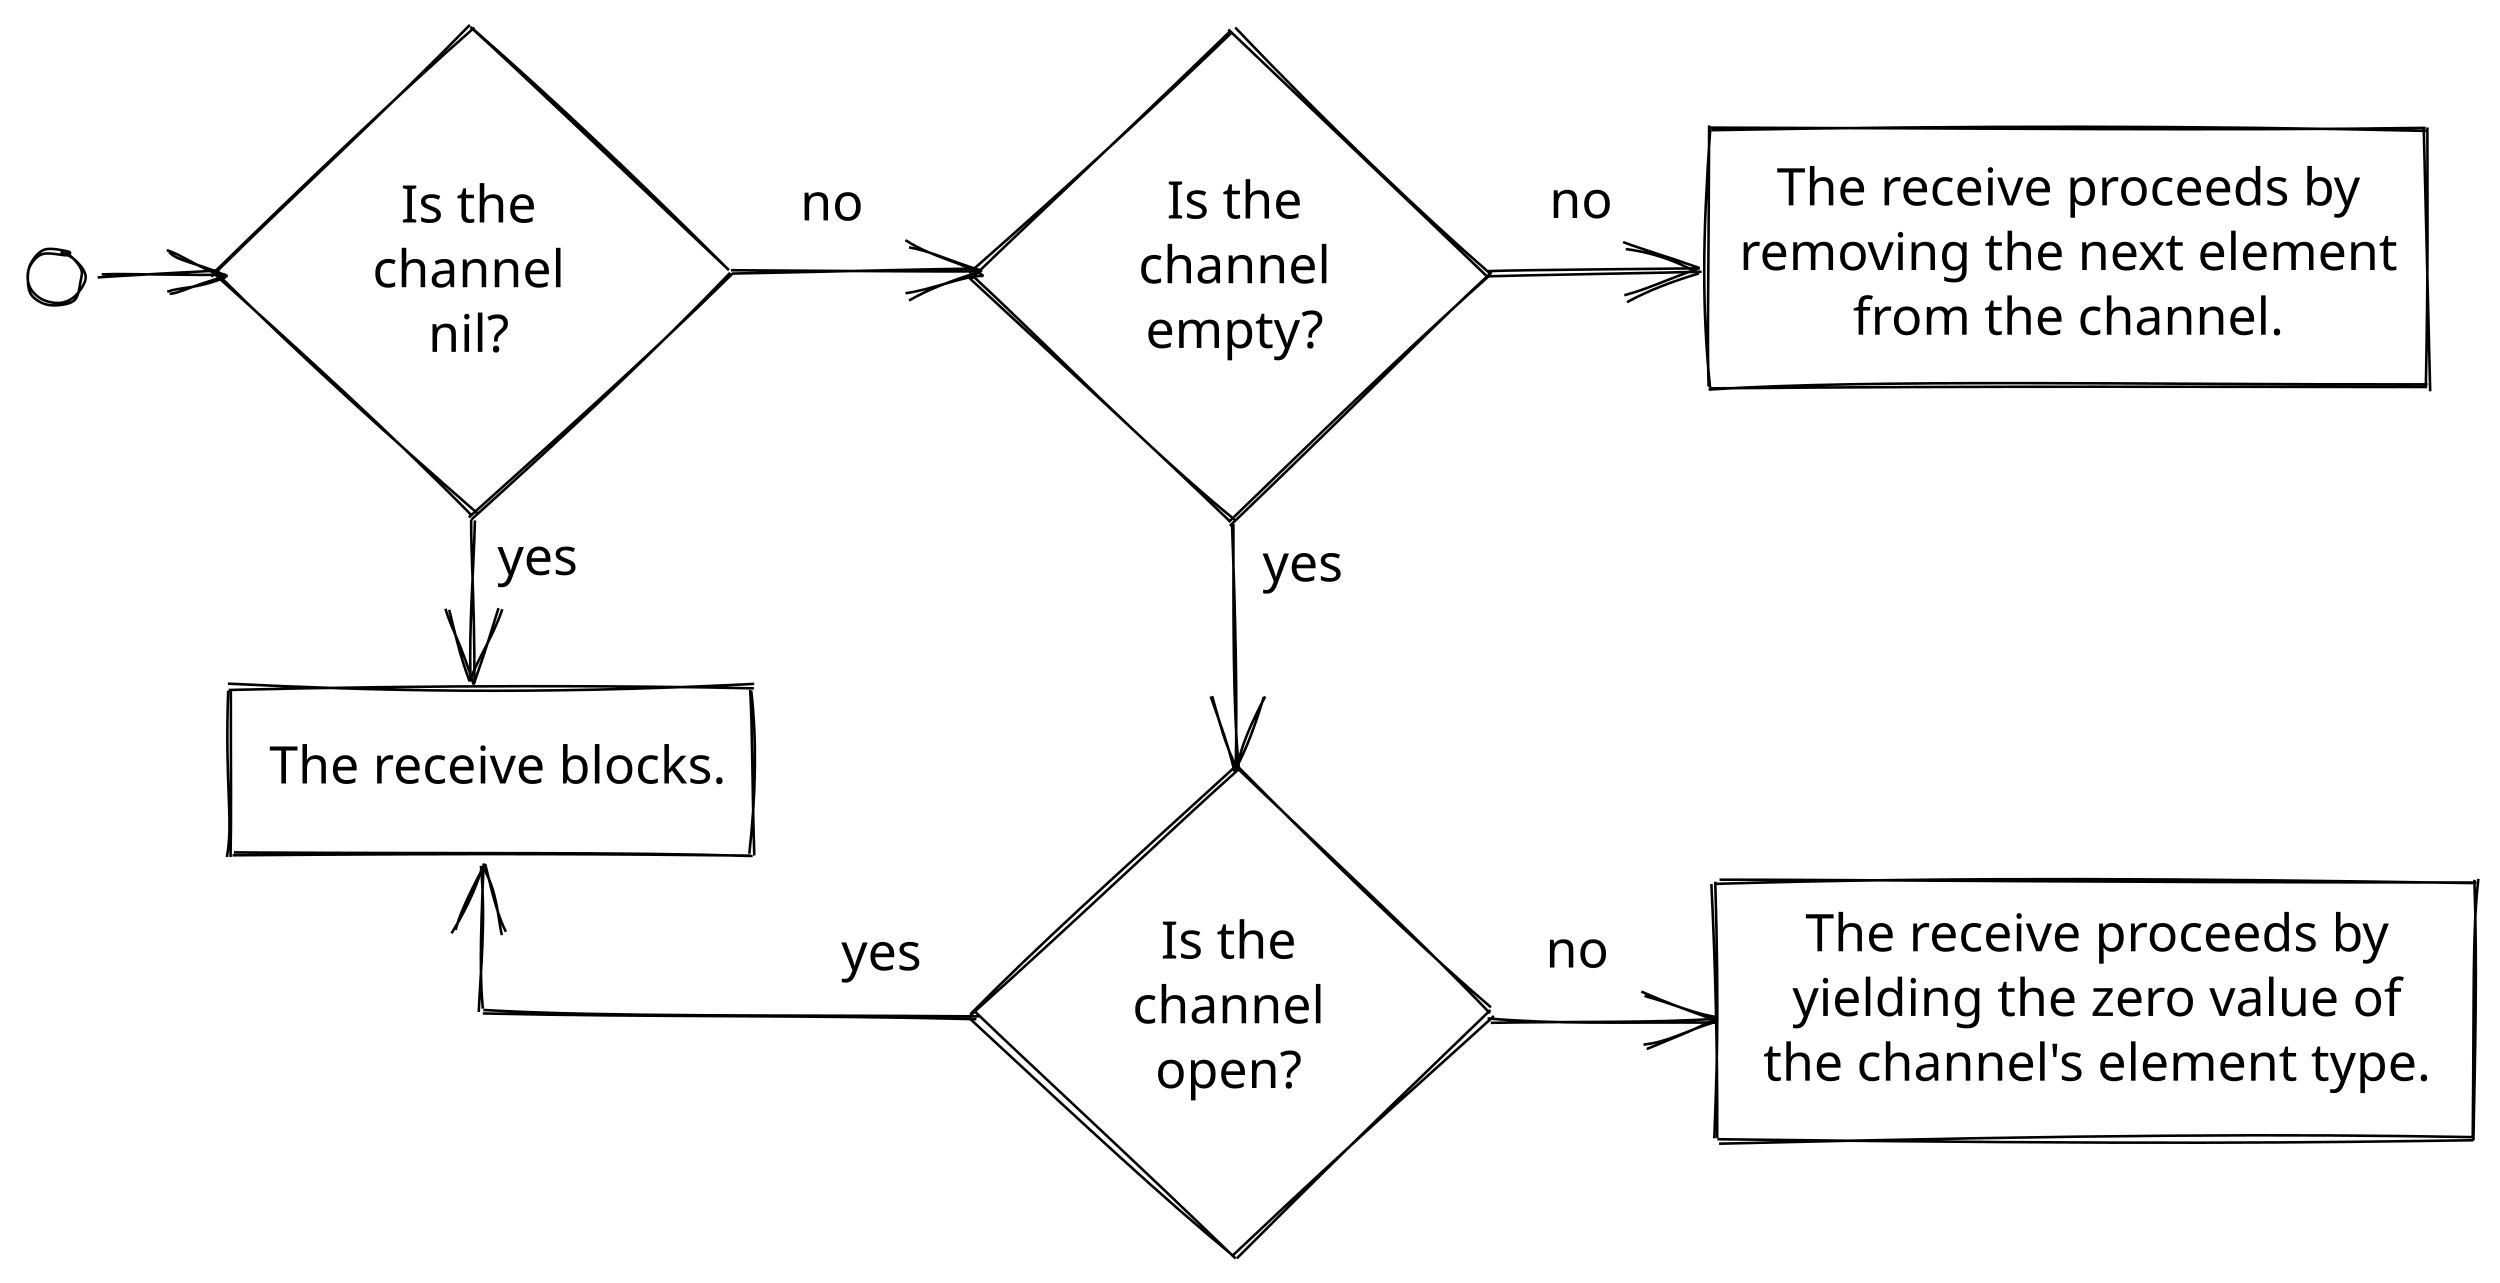
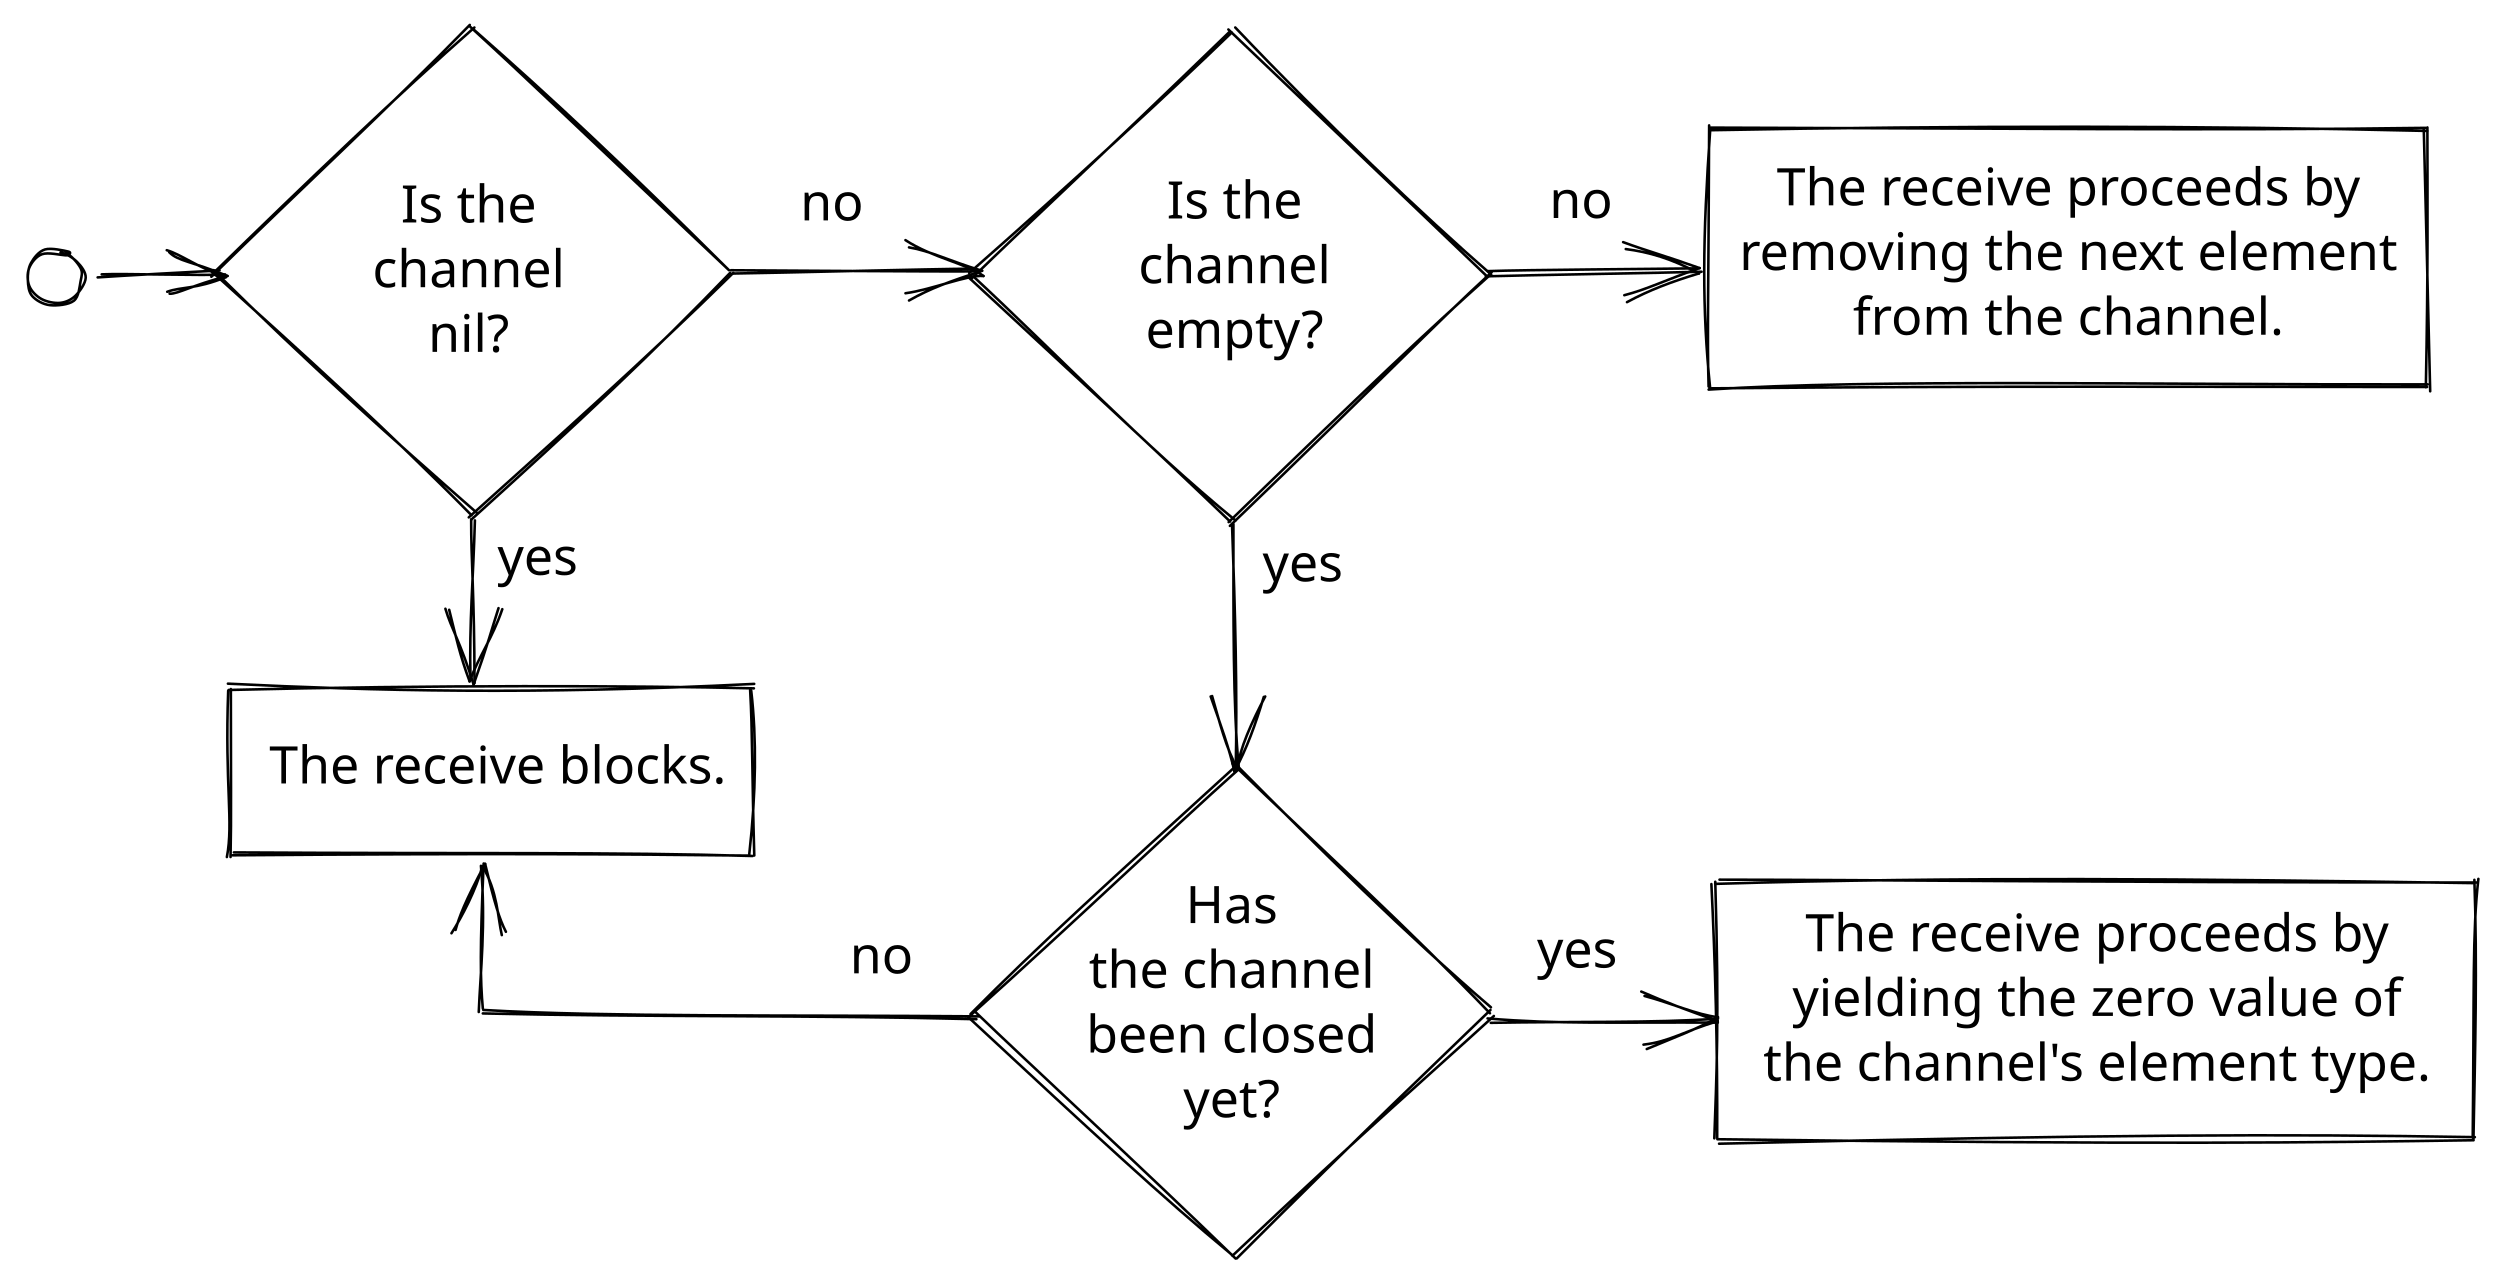
<svg xmlns="http://www.w3.org/2000/svg" version="1.1" viewBox="0 0 965.808 495.637" width="1931.617" height="991.273">
  <defs>
    <style>
      @font-face {
        font-family: "Virgil";
        src: url("https://excalidraw.com/Virgil.woff2");
      }
      @font-face {
        font-family: "Cascadia";
        src: url("https://excalidraw.com/Cascadia.woff2");
      }
    </style>
  </defs>
-   <g transform="translate(81.61981 10) rotate(0 100.1521 94.87807)">
-     <path d="M101.543 1.564 C132.098 28.414, 159.12 53.727, 199.861 94.242 M100.101 0.406 C121.373 19.776, 140.592 38.321, 199.998 94.382 M201.665 95.428 C167.79 128.835, 131.147 161.37, 99.477 189.879 M200.467 95.39 C171.635 125.352, 140.394 154.689, 100.54 190.663 M102.663 188.173 C70.316 159.873, 37.244 130.29, 0.843 94.359 M100.567 189.083 C68.894 156.884, 35.252 126.499, 0.358 95.05 M0.016 96.924 C33.493 63.942, 68.94 31.361, 99.874 -0.369 M0.478 95.838 C36.231 60.919, 73.146 25.614, 101.641 0.633" stroke="#000000" stroke-width="1" fill="none" />
+   <g stroke-linecap="round" transform="translate(81.61981 10) rotate(0 100.1521 94.87807)">
+     <path d="M101.54 1.56 C132.1 28.41, 159.12 53.73, 199.86 94.24 M100.1 0.41 C121.37 19.78, 140.59 38.32, 200 94.38 M201.66 95.43 C167.79 128.83, 131.15 161.37, 99.48 189.88 M200.47 95.39 C171.64 125.35, 140.39 154.69, 100.54 190.66 M102.66 188.17 C70.32 159.87, 37.24 130.29, 0.84 94.36 M100.57 189.08 C68.89 156.88, 35.25 126.5, 0.36 95.05 M0.02 96.92 C33.49 63.94, 68.94 31.36, 99.87 -0.37 M0.48 95.84 C36.23 60.92, 73.15 25.61, 101.64 0.63" stroke="#000000" stroke-width="1" fill="none" />
  </g>
-   <g transform="translate(374.4891 11.97105) rotate(0 100.1521 94.87807)">
-     <path d="M102.715 -1.352 C137.643 35.451, 175.47 71.367, 201.601 94.091 M100.064 -0.579 C132.868 30.783, 164.884 61.089, 200.226 95.034 M201.77 93.183 C178.335 114.668, 160.332 133.812, 100.648 191.189 M200.677 94.69 C177.11 115.783, 155.029 136.52, 100.167 189.74 M102.884 189.143 C66.75 159.579, 34.203 125.163, 1.644 94.909 M100.741 189.524 C71.994 161.784, 42.038 134.359, -0.031 95.417 M-0.076 93.513 C40.141 58.164, 76.857 24.269, 101.393 0.559 M0.513 95.974 C22.81 74.25, 46.925 52.195, 100.752 0.1" stroke="#000000" stroke-width="1" fill="none" />
+   <g stroke-linecap="round" transform="translate(374.4891 11.97105) rotate(0 100.1521 94.87807)">
+     <path d="M102.72 -1.35 C137.64 35.45, 175.47 71.37, 201.6 94.09 M100.06 -0.58 C132.87 30.78, 164.88 61.09, 200.23 95.03 M201.77 93.18 C178.34 114.67, 160.33 133.81, 100.65 191.19 M200.68 94.69 C177.11 115.78, 155.03 136.52, 100.17 189.74 M102.88 189.14 C66.75 159.58, 34.2 125.16, 1.64 94.91 M100.74 189.52 C71.99 161.78, 42.04 134.36, -0.03 95.42 M-0.08 93.51 C40.14 58.16, 76.86 24.27, 101.39 0.56 M0.51 95.97 C22.81 74.25, 46.93 52.2, 100.75 0.1" stroke="#000000" stroke-width="1" fill="none" />
  </g>
  <g transform="translate(147.0712 67.94543) rotate(0 34 37.5)">
    <text x="34" y="18" font-family="Virgil, Segoe UI Emoji" font-size="20px" fill="#000000" text-anchor="middle" style="white-space: pre;" direction="ltr">Is the</text>
    <text x="34" y="43" font-family="Virgil, Segoe UI Emoji" font-size="20px" fill="#000000" text-anchor="middle" style="white-space: pre;" direction="ltr">channel</text>
    <text x="34" y="68" font-family="Virgil, Segoe UI Emoji" font-size="20px" fill="#000000" text-anchor="middle" style="white-space: pre;" direction="ltr">nil?</text>
  </g>
  <g transform="translate(442.9484 66.40237) rotate(0 34 37.5)">
    <text x="34" y="18" font-family="Virgil, Segoe UI Emoji" font-size="20px" fill="#000000" text-anchor="middle" style="white-space: pre;" direction="ltr">Is the</text>
    <text x="34" y="43" font-family="Virgil, Segoe UI Emoji" font-size="20px" fill="#000000" text-anchor="middle" style="white-space: pre;" direction="ltr">channel</text>
    <text x="34" y="68" font-family="Virgil, Segoe UI Emoji" font-size="20px" fill="#000000" text-anchor="middle" style="white-space: pre;" direction="ltr">empty?</text>
  </g>
-   <g transform="translate(10 97.57709) rotate(0 11.31219 9.465012)">
-     <path d="M13.376 -0.05 C15.589 0.386, 18.148 1.967, 19.77 3.595 C21.393 5.223, 23.202 7.555, 23.113 9.718 C23.024 11.88, 20.872 14.952, 19.235 16.569 C17.598 18.187, 15.489 19.194, 13.291 19.423 C11.093 19.652, 8.042 19.028, 6.047 17.943 C4.051 16.858, 2.117 14.906, 1.319 12.912 C0.521 10.919, 0.436 8.032, 1.258 5.984 C2.08 3.937, 3.942 1.45, 6.25 0.627 C8.559 -0.196, 13.33 0.952, 15.109 1.044 C16.888 1.135, 16.944 1.009, 16.924 1.177 M15.276 0.067 C17.316 0.854, 20.085 4.044, 21.061 5.869 C22.038 7.695, 21.559 8.895, 21.137 11.021 C20.715 13.146, 20.507 17.074, 18.528 18.622 C16.549 20.171, 11.94 20.613, 9.261 20.311 C6.582 20.009, 3.869 18.416, 2.453 16.808 C1.037 15.2, 0.846 12.793, 0.765 10.664 C0.684 8.536, 0.869 6.014, 1.969 4.038 C3.07 2.061, 4.97 -0.457, 7.366 -1.196 C9.763 -1.935, 14.835 -0.754, 16.349 -0.397 C17.863 -0.04, 16.671 0.71, 16.451 0.947" stroke="#000000" stroke-width="1" fill="none" />
+   <g stroke-linecap="round" transform="translate(10 97.57709) rotate(0 11.31219 9.465012)">
+     <path d="M13.38 -0.05 C15.59 0.39, 18.15 1.97, 19.77 3.6 C21.39 5.22, 23.2 7.56, 23.11 9.72 C23.02 11.88, 20.87 14.95, 19.24 16.57 C17.6 18.19, 15.49 19.19, 13.29 19.42 C11.09 19.65, 8.04 19.03, 6.05 17.94 C4.05 16.86, 2.12 14.91, 1.32 12.91 C0.52 10.92, 0.44 8.03, 1.26 5.98 C2.08 3.94, 3.94 1.45, 6.25 0.63 C8.56 -0.2, 13.33 0.95, 15.11 1.04 C16.89 1.14, 16.94 1.01, 16.92 1.18 M15.28 0.07 C17.32 0.85, 20.08 4.04, 21.06 5.87 C22.04 7.7, 21.56 8.9, 21.14 11.02 C20.71 13.15, 20.51 17.07, 18.53 18.62 C16.55 20.17, 11.94 20.61, 9.26 20.31 C6.58 20.01, 3.87 18.42, 2.45 16.81 C1.04 15.2, 0.85 12.79, 0.76 10.66 C0.68 8.54, 0.87 6.01, 1.97 4.04 C3.07 2.06, 4.97 -0.46, 7.37 -1.2 C9.76 -1.93, 14.83 -0.75, 16.35 -0.4 C17.86 -0.04, 16.67 0.71, 16.45 0.95" stroke="#000000" stroke-width="1" fill="none" />
  </g>
-   <g>
+   <g stroke-linecap="round">
    <g transform="translate(38.91217 107.4262) rotate(0 23.45174 -1.598838)">
-       <path d="M-1.193 -0.26 C6.605 -0.828, 38.08 -2.567, 45.893 -2.938 M0.382 -1.442 C8.626 -1.844, 40.167 -0.86, 48.097 -1.38" stroke="#000000" stroke-width="1" fill="none" />
+       <path d="M-1.19 -0.26 C6.61 -0.83, 38.08 -2.57, 45.89 -2.94 M0.38 -1.44 C8.63 -1.84, 40.17 -0.86, 48.1 -1.38" stroke="#000000" stroke-width="1" fill="none" />
    </g>
    <g transform="translate(38.91217 107.4262) rotate(0 23.45174 -1.598838)">
-       <path d="M25.695 5.288 C31.107 3.292, 36.814 4.386, 48.297 -0.337 M26.621 6.055 C29.873 6.163, 35.278 2.767, 48.977 -0.812" stroke="#000000" stroke-width="1" fill="none" />
+       <path d="M25.69 5.29 C31.11 3.29, 36.81 4.39, 48.3 -0.34 M26.62 6.05 C29.87 6.16, 35.28 2.77, 48.98 -0.81" stroke="#000000" stroke-width="1" fill="none" />
    </g>
    <g transform="translate(38.91217 107.4262) rotate(0 23.45174 -1.598838)">
-       <path d="M25.511 -10.771 C31.028 -9.148, 36.775 -4.436, 48.297 -0.337 M26.437 -10.004 C29.874 -6.478, 35.319 -6.458, 48.977 -0.812" stroke="#000000" stroke-width="1" fill="none" />
+       <path d="M25.51 -10.77 C31.03 -9.15, 36.78 -4.44, 48.3 -0.34 M26.44 -10 C29.87 -6.48, 35.32 -6.46, 48.98 -0.81" stroke="#000000" stroke-width="1" fill="none" />
    </g>
  </g>
-   <g>
+   <g stroke-linecap="round">
    <g transform="translate(282.0575 106.0906) rotate(0 48.49195 -1.364354)">
-       <path d="M1.179 -0.424 C16.734 -0.612, 78.653 -2.229, 94.499 -2.304 M0.339 -1.693 C16.148 -1.656, 80.726 -1.056, 96.645 -1.269" stroke="#000000" stroke-width="1" fill="none" />
+       <path d="M1.18 -0.42 C16.73 -0.61, 78.65 -2.23, 94.5 -2.3 M0.34 -1.69 C16.15 -1.66, 80.73 -1.06, 96.64 -1.27" stroke="#000000" stroke-width="1" fill="none" />
    </g>
    <g transform="translate(282.0575 106.0906) rotate(0 48.49195 -1.364354)">
-       <path d="M67.75 7.204 C78.177 5.775, 91.771 -0.018, 97.876 0.538 M69.119 9.999 C77.555 5.224, 84.518 2.79, 97.347 -1.485" stroke="#000000" stroke-width="1" fill="none" />
+       <path d="M67.75 7.2 C78.18 5.78, 91.77 -0.02, 97.88 0.54 M69.12 10 C77.55 5.22, 84.52 2.79, 97.35 -1.48" stroke="#000000" stroke-width="1" fill="none" />
    </g>
    <g transform="translate(282.0575 106.0906) rotate(0 48.49195 -1.364354)">
-       <path d="M67.743 -13.317 C77.97 -6.584, 91.567 -4.215, 97.876 0.538 M69.112 -10.523 C77.441 -9.122, 84.407 -5.383, 97.347 -1.485" stroke="#000000" stroke-width="1" fill="none" />
+       <path d="M67.74 -13.32 C77.97 -6.58, 91.57 -4.21, 97.88 0.54 M69.11 -10.52 C77.44 -9.12, 84.41 -5.38, 97.35 -1.48" stroke="#000000" stroke-width="1" fill="none" />
    </g>
  </g>
  <g transform="translate(97.81494 284.6649) rotate(0 94.5 12.5)">
    <text x="94.5" y="18" font-family="Virgil, Segoe UI Emoji" font-size="20px" fill="#000000" text-anchor="middle" style="white-space: pre;" direction="ltr">The receive blocks.</text>
  </g>
-   <g transform="translate(89.16544 265.7028) rotate(0 100.6319 32.54321)">
-     <path d="M-1.124 -1.588 C55.891 1.185, 115.622 2.828, 202.205 -1.499 M-0.848 0.855 C77.476 -1.116, 156.828 -0.867, 202.079 0.231 M201.053 1.16 C203.197 19.751, 202.931 40.638, 200.309 64.093 M200.635 0.852 C201.557 17.079, 201.31 33.009, 202.229 64.802 M201.585 64.993 C148.76 63.35, 93.825 64.176, 1.203 63.603 M200.627 64.837 C150.428 64.28, 100.529 63.943, 0.68 64.717 M-1.517 65.391 C1.082 51.911, -2.364 37.874, -1.01 1.134 M-0.098 65.379 C0.25 49.683, -0.005 34.584, 0.015 0.494" stroke="#000000" stroke-width="1" fill="none" />
+   <g stroke-linecap="round" transform="translate(89.16544 265.7028) rotate(0 100.6319 32.54321)">
+     <path d="M-1.12 -1.59 C55.89 1.18, 115.62 2.83, 202.2 -1.5 M-0.85 0.85 C77.48 -1.12, 156.83 -0.87, 202.08 0.23 M201.05 1.16 C203.2 19.75, 202.93 40.64, 200.31 64.09 M200.63 0.85 C201.56 17.08, 201.31 33.01, 202.23 64.8 M201.58 64.99 C148.76 63.35, 93.82 64.18, 1.2 63.6 M200.63 64.84 C150.43 64.28, 100.53 63.94, 0.68 64.72 M-1.52 65.39 C1.08 51.91, -2.36 37.87, -1.01 1.13 M-0.1 65.38 C0.25 49.68, 0 34.58, 0.02 0.49" stroke="#000000" stroke-width="1" fill="none" />
  </g>
  <g transform="translate(311.3696 67.1449) rotate(0 10 12.5)">
    <text x="10" y="18" font-family="Virgil, Segoe UI Emoji" font-size="20px" fill="#000000" text-anchor="middle" style="white-space: pre;" direction="ltr">no</text>
  </g>
  <g transform="translate(192.2097 204.0656) rotate(0 15.5 12.5)">
    <text x="15.5" y="18" font-family="Virgil, Segoe UI Emoji" font-size="20px" fill="#000000" text-anchor="middle" style="white-space: pre;" direction="ltr">yes</text>
  </g>
-   <g transform="translate(660.188 49.38673) rotate(0 138.3883 49.94568)">
-     <path d="M1.026 0.915 C97.576 -0.927, 192.32 -0.884, 277.649 1.203 M0.45 -0.089 C101.266 0.172, 202.576 1.128, 276.894 0.01 M276.161 0.004 C276.672 19.219, 277.157 41.778, 278.652 101.777 M277.568 -0.153 C277.596 27.94, 277.872 54.859, 276.966 100.25 M277.647 99.101 C171.041 99.305, 62.403 96.954, -0.109 101.118 M277.45 100.123 C195.233 100.135, 112.824 99.644, 0.225 100.644 M0.458 100.35 C-2.639 70.295, -2.493 42.794, 0.517 0.553 M-0.117 99.933 C-0.708 80.771, -0.086 60.394, 0.09 -0.947" stroke="#000000" stroke-width="1" fill="none" />
+   <g stroke-linecap="round" transform="translate(660.188 49.38673) rotate(0 138.3883 49.94568)">
+     <path d="M1.03 0.91 C97.58 -0.93, 192.32 -0.88, 277.65 1.2 M0.45 -0.09 C101.27 0.17, 202.58 1.13, 276.89 0.01 M276.16 0 C276.67 19.22, 277.16 41.78, 278.65 101.78 M277.57 -0.15 C277.6 27.94, 277.87 54.86, 276.97 100.25 M277.65 99.1 C171.04 99.3, 62.4 96.95, -0.11 101.12 M277.45 100.12 C195.23 100.13, 112.82 99.64, 0.22 100.64 M0.46 100.35 C-2.64 70.3, -2.49 42.79, 0.52 0.55 M-0.12 99.93 C-0.71 80.77, -0.09 60.39, 0.09 -0.95" stroke="#000000" stroke-width="1" fill="none" />
  </g>
  <g transform="translate(671.5823 61.31911) rotate(0 127.5 37.5)">
    <text x="127.5" y="18" font-family="Virgil, Segoe UI Emoji" font-size="20px" fill="#000000" text-anchor="middle" style="white-space: pre;" direction="ltr">The receive proceeds by</text>
    <text x="127.5" y="43" font-family="Virgil, Segoe UI Emoji" font-size="20px" fill="#000000" text-anchor="middle" style="white-space: pre;" direction="ltr">removing the next element</text>
    <text x="127.5" y="68" font-family="Virgil, Segoe UI Emoji" font-size="20px" fill="#000000" text-anchor="middle" style="white-space: pre;" direction="ltr">from the channel.</text>
  </g>
  <g transform="translate(487.7841 206.5562) rotate(0 15.5 12.5)">
    <text x="15.5" y="18" font-family="Virgil, Segoe UI Emoji" font-size="20px" fill="#000000" text-anchor="middle" style="white-space: pre;" direction="ltr">yes</text>
  </g>
  <g transform="translate(600.7687 66.22621) rotate(0 10 12.5)">
    <text x="10" y="18" font-family="Virgil, Segoe UI Emoji" font-size="20px" fill="#000000" text-anchor="middle" style="white-space: pre;" direction="ltr">no</text>
  </g>
-   <g>
+   <g stroke-linecap="round">
    <g transform="translate(475.5913 203.2771) rotate(0 1.697556 46.94693)">
-       <path d="M0.915 -0.793 C0.923 34.032, 0.675 70.495, 3.026 93.622 M0.37 -0.624 C1.601 32.568, 2.46 64.791, 1.782 94.687" stroke="#000000" stroke-width="1" fill="none" />
+       <path d="M0.91 -0.79 C0.92 34.03, 0.68 70.49, 3.03 93.62 M0.37 -0.62 C1.6 32.57, 2.46 64.79, 1.78 94.69" stroke="#000000" stroke-width="1" fill="none" />
    </g>
    <g transform="translate(475.5913 203.2771) rotate(0 1.697556 46.94693)">
-       <path d="M-7.331 65.619 C-4.566 75.114, -1.86 86.3, 2.534 93.667 M-7.876 65.789 C-4.082 76.5, -0.591 86.201, 1.291 94.733" stroke="#000000" stroke-width="1" fill="none" />
+       <path d="M-7.33 65.62 C-4.57 75.11, -1.86 86.3, 2.53 93.67 M-7.88 65.79 C-4.08 76.5, -0.59 86.2, 1.29 94.73" stroke="#000000" stroke-width="1" fill="none" />
    </g>
    <g transform="translate(475.5913 203.2771) rotate(0 1.697556 46.94693)">
-       <path d="M13.19 65.789 C8.139 75.361, 3.029 86.482, 2.534 93.667 M12.644 65.958 C9.475 76.504, 6.002 86.148, 1.291 94.733" stroke="#000000" stroke-width="1" fill="none" />
+       <path d="M13.19 65.79 C8.14 75.36, 3.03 86.48, 2.53 93.67 M12.64 65.96 C9.47 76.5, 6 86.15, 1.29 94.73" stroke="#000000" stroke-width="1" fill="none" />
    </g>
  </g>
-   <g transform="translate(375.8443 295.8804) rotate(0 100.1521 94.87807)">
-     <path d="M101.975 -0.145 C133.289 31.427, 168.137 65.831, 200.137 93.268 M100.294 -0.894 C134.689 32.252, 169.7 64.114, 199.762 95.57 M201.273 96.623 C177.402 118.474, 153.009 139.369, 100.259 189.258 M199.946 94.311 C177.001 116.554, 154.088 138.107, 101.944 190.281 M100.009 188.817 C72.911 166.376, 47.653 142.937, -1.919 96.937 M101.501 190.33 C62.587 152.539, 22.176 115.52, 0.66 94.771 M-1.42 96.833 C41.003 58.836, 77.471 23.785, 102.31 1.647 M-0.892 95.852 C25.219 69.456, 52.482 44.808, 101.233 0.403" stroke="#000000" stroke-width="1" fill="none" />
+   <g stroke-linecap="round" transform="translate(375.8443 295.8804) rotate(0 100.1521 94.87807)">
+     <path d="M101.98 -0.15 C133.29 31.43, 168.14 65.83, 200.14 93.27 M100.29 -0.89 C134.69 32.25, 169.7 64.11, 199.76 95.57 M201.27 96.62 C177.4 118.47, 153.01 139.37, 100.26 189.26 M199.95 94.31 C177 116.55, 154.09 138.11, 101.94 190.28 M100.01 188.82 C72.91 166.38, 47.65 142.94, -1.92 96.94 M101.5 190.33 C62.59 152.54, 22.18 115.52, 0.66 94.77 M-1.42 96.83 C41 58.84, 77.47 23.78, 102.31 1.65 M-0.89 95.85 C25.22 69.46, 52.48 44.81, 101.23 0.4" stroke="#000000" stroke-width="1" fill="none" />
  </g>
-   <g>
+   <g stroke-linecap="round">
    <g transform="translate(377.0912 393.105) rotate(0 -94.70653 -1.147958)">
-       <path d="M1.156 -0.459 C-72.649 -1.076, -142.641 -0.136, -190.387 -2.936 M0.113 0.64 C-63.633 -1.021, -126.252 -0.072, -190.569 -1.592" stroke="#000000" stroke-width="1" fill="none" />
+       <path d="M1.16 -0.46 C-72.65 -1.08, -142.64 -0.14, -190.39 -2.94 M0.11 0.64 C-63.63 -1.02, -126.25 -0.07, -190.57 -1.59" stroke="#000000" stroke-width="1" fill="none" />
    </g>
  </g>
-   <g>
+   <g stroke-linecap="round">
    <g transform="translate(186.6828 390.3834) rotate(0 -0.7837898 -28.10128)">
-       <path d="M-1.731 0.576 C-1.143 -14.46, 1.14 -33.668, -0.89 -55.888 M-0.152 -0.713 C-1.163 -11.816, -1.288 -23.766, 0.164 -56.778" stroke="#000000" stroke-width="1" fill="none" />
+       <path d="M-1.73 0.58 C-1.14 -14.46, 1.14 -33.67, -0.89 -55.89 M-0.15 -0.71 C-1.16 -11.82, -1.29 -23.77, 0.16 -56.78" stroke="#000000" stroke-width="1" fill="none" />
    </g>
    <g transform="translate(186.6828 390.3834) rotate(0 -0.7837898 -28.10128)">
-       <path d="M7.18 -29.126 C5.663 -35.529, 5.554 -46.179, -0.32 -55.759 M8.76 -30.415 C6.201 -35.45, 4.39 -41.366, 0.734 -56.649" stroke="#000000" stroke-width="1" fill="none" />
+       <path d="M7.18 -29.13 C5.66 -35.53, 5.55 -46.18, -0.32 -55.76 M8.76 -30.41 C6.2 -35.45, 4.39 -41.37, 0.73 -56.65" stroke="#000000" stroke-width="1" fill="none" />
    </g>
    <g transform="translate(186.6828 390.3834) rotate(0 -0.7837898 -28.10128)">
-       <path d="M-12.271 -29.838 C-8.2 -36.209, -2.73 -46.655, -0.32 -55.759 M-10.691 -31.127 C-9.313 -36.097, -7.189 -41.869, 0.734 -56.649" stroke="#000000" stroke-width="1" fill="none" />
+       <path d="M-12.27 -29.84 C-8.2 -36.21, -2.73 -46.66, -0.32 -55.76 M-10.69 -31.13 C-9.31 -36.1, -7.19 -41.87, 0.73 -56.65" stroke="#000000" stroke-width="1" fill="none" />
    </g>
  </g>
-   <g transform="translate(440.654 352.3157) rotate(0 34 37.5)">
-     <text x="34" y="18" font-family="Virgil, Segoe UI Emoji" font-size="20px" fill="#000000" text-anchor="middle" style="white-space: pre;" direction="ltr">Is the</text>
-     <text x="34" y="43" font-family="Virgil, Segoe UI Emoji" font-size="20px" fill="#000000" text-anchor="middle" style="white-space: pre;" direction="ltr">channel</text>
-     <text x="34" y="68" font-family="Virgil, Segoe UI Emoji" font-size="20px" fill="#000000" text-anchor="middle" style="white-space: pre;" direction="ltr">open?</text>
+   <g transform="translate(420.8349 338.6135) rotate(0 55 50)">
+     <text x="55" y="18" font-family="Virgil, Segoe UI Emoji" font-size="20px" fill="#000000" text-anchor="middle" style="white-space: pre;" direction="ltr">Has</text>
+     <text x="55" y="43" font-family="Virgil, Segoe UI Emoji" font-size="20px" fill="#000000" text-anchor="middle" style="white-space: pre;" direction="ltr">the channel</text>
+     <text x="55" y="68" font-family="Virgil, Segoe UI Emoji" font-size="20px" fill="#000000" text-anchor="middle" style="white-space: pre;" direction="ltr">been closed</text>
+     <text x="55" y="93" font-family="Virgil, Segoe UI Emoji" font-size="20px" fill="#000000" text-anchor="middle" style="white-space: pre;" direction="ltr">yet?</text>
  </g>
-   <g transform="translate(325.0232 356.8063) rotate(0 15.5 12.5)">
-     <text x="15.5" y="18" font-family="Virgil, Segoe UI Emoji" font-size="20px" fill="#000000" text-anchor="middle" style="white-space: pre;" direction="ltr">yes</text>
+   <g transform="translate(330.5232 358.0264) rotate(0 10 12.5)">
+     <text x="10" y="18" font-family="Virgil, Segoe UI Emoji" font-size="20px" fill="#000000" text-anchor="middle" style="white-space: pre;" direction="ltr">no</text>
  </g>
-   <g transform="translate(663.1078 340.7825) rotate(0 146.3503 49.94568)">
-     <path d="M1.183 -0.946 C66.186 -0.881, 132.698 0.082, 293.578 0.146 M-0.497 0.679 C92.192 -2.129, 184.524 -1.315, 292.192 0.376 M294.346 -1.249 C291.982 19.751, 292.762 40.509, 292.159 98.754 M292.796 -0.879 C293.969 31.44, 293.096 65.266, 292.439 99.745 M292.978 98.521 C219.671 97.229, 149.27 97.484, 1.009 101.057 M292.491 99.719 C232.211 100.599, 170.805 101.496, 0.361 99.326 M0.281 98.913 C0.461 64.757, -0.556 28.779, -1.963 0.757 M-0.827 98.977 C-0.07 76.455, 1.166 53.858, -0.463 -0.145" stroke="#000000" stroke-width="1" fill="none" />
+   <g stroke-linecap="round" transform="translate(663.1078 340.7825) rotate(0 146.3503 49.94568)">
+     <path d="M1.18 -0.95 C66.19 -0.88, 132.7 0.08, 293.58 0.15 M-0.5 0.68 C92.19 -2.13, 184.52 -1.32, 292.19 0.38 M294.35 -1.25 C291.98 19.75, 292.76 40.51, 292.16 98.75 M292.8 -0.88 C293.97 31.44, 293.1 65.27, 292.44 99.74 M292.98 98.52 C219.67 97.23, 149.27 97.48, 1.01 101.06 M292.49 99.72 C232.21 100.6, 170.8 101.5, 0.36 99.33 M0.28 98.91 C0.46 64.76, -0.56 28.78, -1.96 0.76 M-0.83 98.98 C-0.07 76.46, 1.17 53.86, -0.46 -0.14" stroke="#000000" stroke-width="1" fill="none" />
  </g>
  <g transform="translate(677.6477 349.4909) rotate(0 132.5 37.5)">
    <text x="132.5" y="18" font-family="Virgil, Segoe UI Emoji" font-size="20px" fill="#000000" text-anchor="middle" style="white-space: pre;" direction="ltr">The receive proceeds by</text>
    <text x="132.5" y="43" font-family="Virgil, Segoe UI Emoji" font-size="20px" fill="#000000" text-anchor="middle" style="white-space: pre;" direction="ltr">yielding the zero value of</text>
    <text x="132.5" y="68" font-family="Virgil, Segoe UI Emoji" font-size="20px" fill="#000000" text-anchor="middle" style="white-space: pre;" direction="ltr">the channel's element type.</text>
  </g>
-   <g>
+   <g stroke-linecap="round">
    <g transform="translate(573.7699 105.8798) rotate(0 41.92115 -0.6688778)">
-       <path d="M1.121 -1.141 C14.742 -1.659, 67.965 -1.991, 81.453 -2.213 M0.25 0.875 C14.252 0.445, 70.13 -0.504, 83.593 -0.902" stroke="#000000" stroke-width="1" fill="none" />
+       <path d="M1.12 -1.14 C14.74 -1.66, 67.96 -1.99, 81.45 -2.21 M0.25 0.87 C14.25 0.45, 70.13 -0.5, 83.59 -0.9" stroke="#000000" stroke-width="1" fill="none" />
    </g>
    <g transform="translate(573.7699 105.8798) rotate(0 41.92115 -0.6688778)">
-       <path d="M53.738 8.171 C62.578 5.891, 69.888 2.193, 82.841 -2.314 M54.765 10.852 C63.359 6.193, 72.115 2.906, 82.595 -0.262" stroke="#000000" stroke-width="1" fill="none" />
+       <path d="M53.74 8.17 C62.58 5.89, 69.89 2.19, 82.84 -2.31 M54.77 10.85 C63.36 6.19, 72.12 2.91, 82.6 -0.26" stroke="#000000" stroke-width="1" fill="none" />
    </g>
    <g transform="translate(573.7699 105.8798) rotate(0 41.92115 -0.6688778)">
-       <path d="M53.277 -12.345 C62.397 -8.949, 69.835 -6.967, 82.841 -2.314 M54.305 -9.664 C63.09 -8.52, 71.977 -6.003, 82.595 -0.262" stroke="#000000" stroke-width="1" fill="none" />
+       <path d="M53.28 -12.34 C62.4 -8.95, 69.84 -6.97, 82.84 -2.31 M54.3 -9.66 C63.09 -8.52, 71.98 -6, 82.6 -0.26" stroke="#000000" stroke-width="1" fill="none" />
    </g>
  </g>
-   <g>
+   <g stroke-linecap="round">
    <g transform="translate(575.7304 394.8374) rotate(0 43.4639 -0.541358)">
-       <path d="M-1.053 -1.392 C26.042 0.904, 47.968 0.04, 87.903 0.221 M0.204 0.309 C32.67 -0.296, 63.216 0.42, 87.98 -1.31" stroke="#000000" stroke-width="1" fill="none" />
+       <path d="M-1.05 -1.39 C26.04 0.9, 47.97 0.04, 87.9 0.22 M0.2 0.31 C32.67 -0.3, 63.22 0.42, 87.98 -1.31" stroke="#000000" stroke-width="1" fill="none" />
    </g>
    <g transform="translate(575.7304 394.8374) rotate(0 43.4639 -0.541358)">
-       <path d="M59.193 8.734 C69.442 7.533, 74.499 3.675, 87.876 -0.351 M60.45 10.435 C71.052 5.974, 79.778 2.817, 87.954 -1.883" stroke="#000000" stroke-width="1" fill="none" />
+       <path d="M59.19 8.73 C69.44 7.53, 74.5 3.67, 87.88 -0.35 M60.45 10.43 C71.05 5.97, 79.78 2.82, 87.95 -1.88" stroke="#000000" stroke-width="1" fill="none" />
    </g>
    <g transform="translate(575.7304 394.8374) rotate(0 43.4639 -0.541358)">
-       <path d="M58.331 -11.769 C68.777 -7.224, 74.076 -5.345, 87.876 -0.351 M59.588 -10.069 C70.584 -7.106, 79.621 -2.841, 87.954 -1.883" stroke="#000000" stroke-width="1" fill="none" />
+       <path d="M58.33 -11.77 C68.78 -7.22, 74.08 -5.34, 87.88 -0.35 M59.59 -10.07 C70.58 -7.11, 79.62 -2.84, 87.95 -1.88" stroke="#000000" stroke-width="1" fill="none" />
    </g>
  </g>
-   <g transform="translate(599.3003 355.7881) rotate(0 10 12.5)">
-     <text x="10" y="18" font-family="Virgil, Segoe UI Emoji" font-size="20px" fill="#000000" text-anchor="middle" style="white-space: pre;" direction="ltr">no</text>
+   <g transform="translate(593.8003 355.7881) rotate(0 15.5 12.5)">
+     <text x="15.5" y="18" font-family="Virgil, Segoe UI Emoji" font-size="20px" fill="#000000" text-anchor="middle" style="white-space: pre;" direction="ltr">yes</text>
  </g>
-   <g>
+   <g stroke-linecap="round">
    <g transform="translate(182.6593 201.3175) rotate(0 -0.09162965 30.96624)">
-       <path d="M0.813 -0.271 C0.23 21.605, -1.451 38.973, -0.893 61.396 M-0.645 -0.671 C-0.697 15.207, 0.625 28.476, 0.646 62.603" stroke="#000000" stroke-width="1" fill="none" />
+       <path d="M0.81 -0.27 C0.23 21.6, -1.45 38.97, -0.89 61.4 M-0.64 -0.67 C-0.7 15.21, 0.62 28.48, 0.65 62.6" stroke="#000000" stroke-width="1" fill="none" />
    </g>
    <g transform="translate(182.6593 201.3175) rotate(0 -0.09162965 30.96624)">
-       <path d="M-9.127 34.262 C-6.386 45.232, -5.015 51.783, -1.239 61.921 M-10.586 33.862 C-8.311 41.614, -4.715 46.823, 0.3 63.128" stroke="#000000" stroke-width="1" fill="none" />
+       <path d="M-9.13 34.26 C-6.39 45.23, -5.01 51.78, -1.24 61.92 M-10.59 33.86 C-8.31 41.61, -4.72 46.82, 0.3 63.13" stroke="#000000" stroke-width="1" fill="none" />
    </g>
    <g transform="translate(182.6593 201.3175) rotate(0 -0.09162965 30.96624)">
-       <path d="M11.393 34.024 C7.605 45.26, 2.45 51.886, -1.239 61.921 M9.934 33.625 C7.344 41.571, 6.077 46.835, 0.3 63.128" stroke="#000000" stroke-width="1" fill="none" />
+       <path d="M11.39 34.02 C7.61 45.26, 2.45 51.89, -1.24 61.92 M9.93 33.62 C7.34 41.57, 6.08 46.84, 0.3 63.13" stroke="#000000" stroke-width="1" fill="none" />
    </g>
  </g>
</svg>
